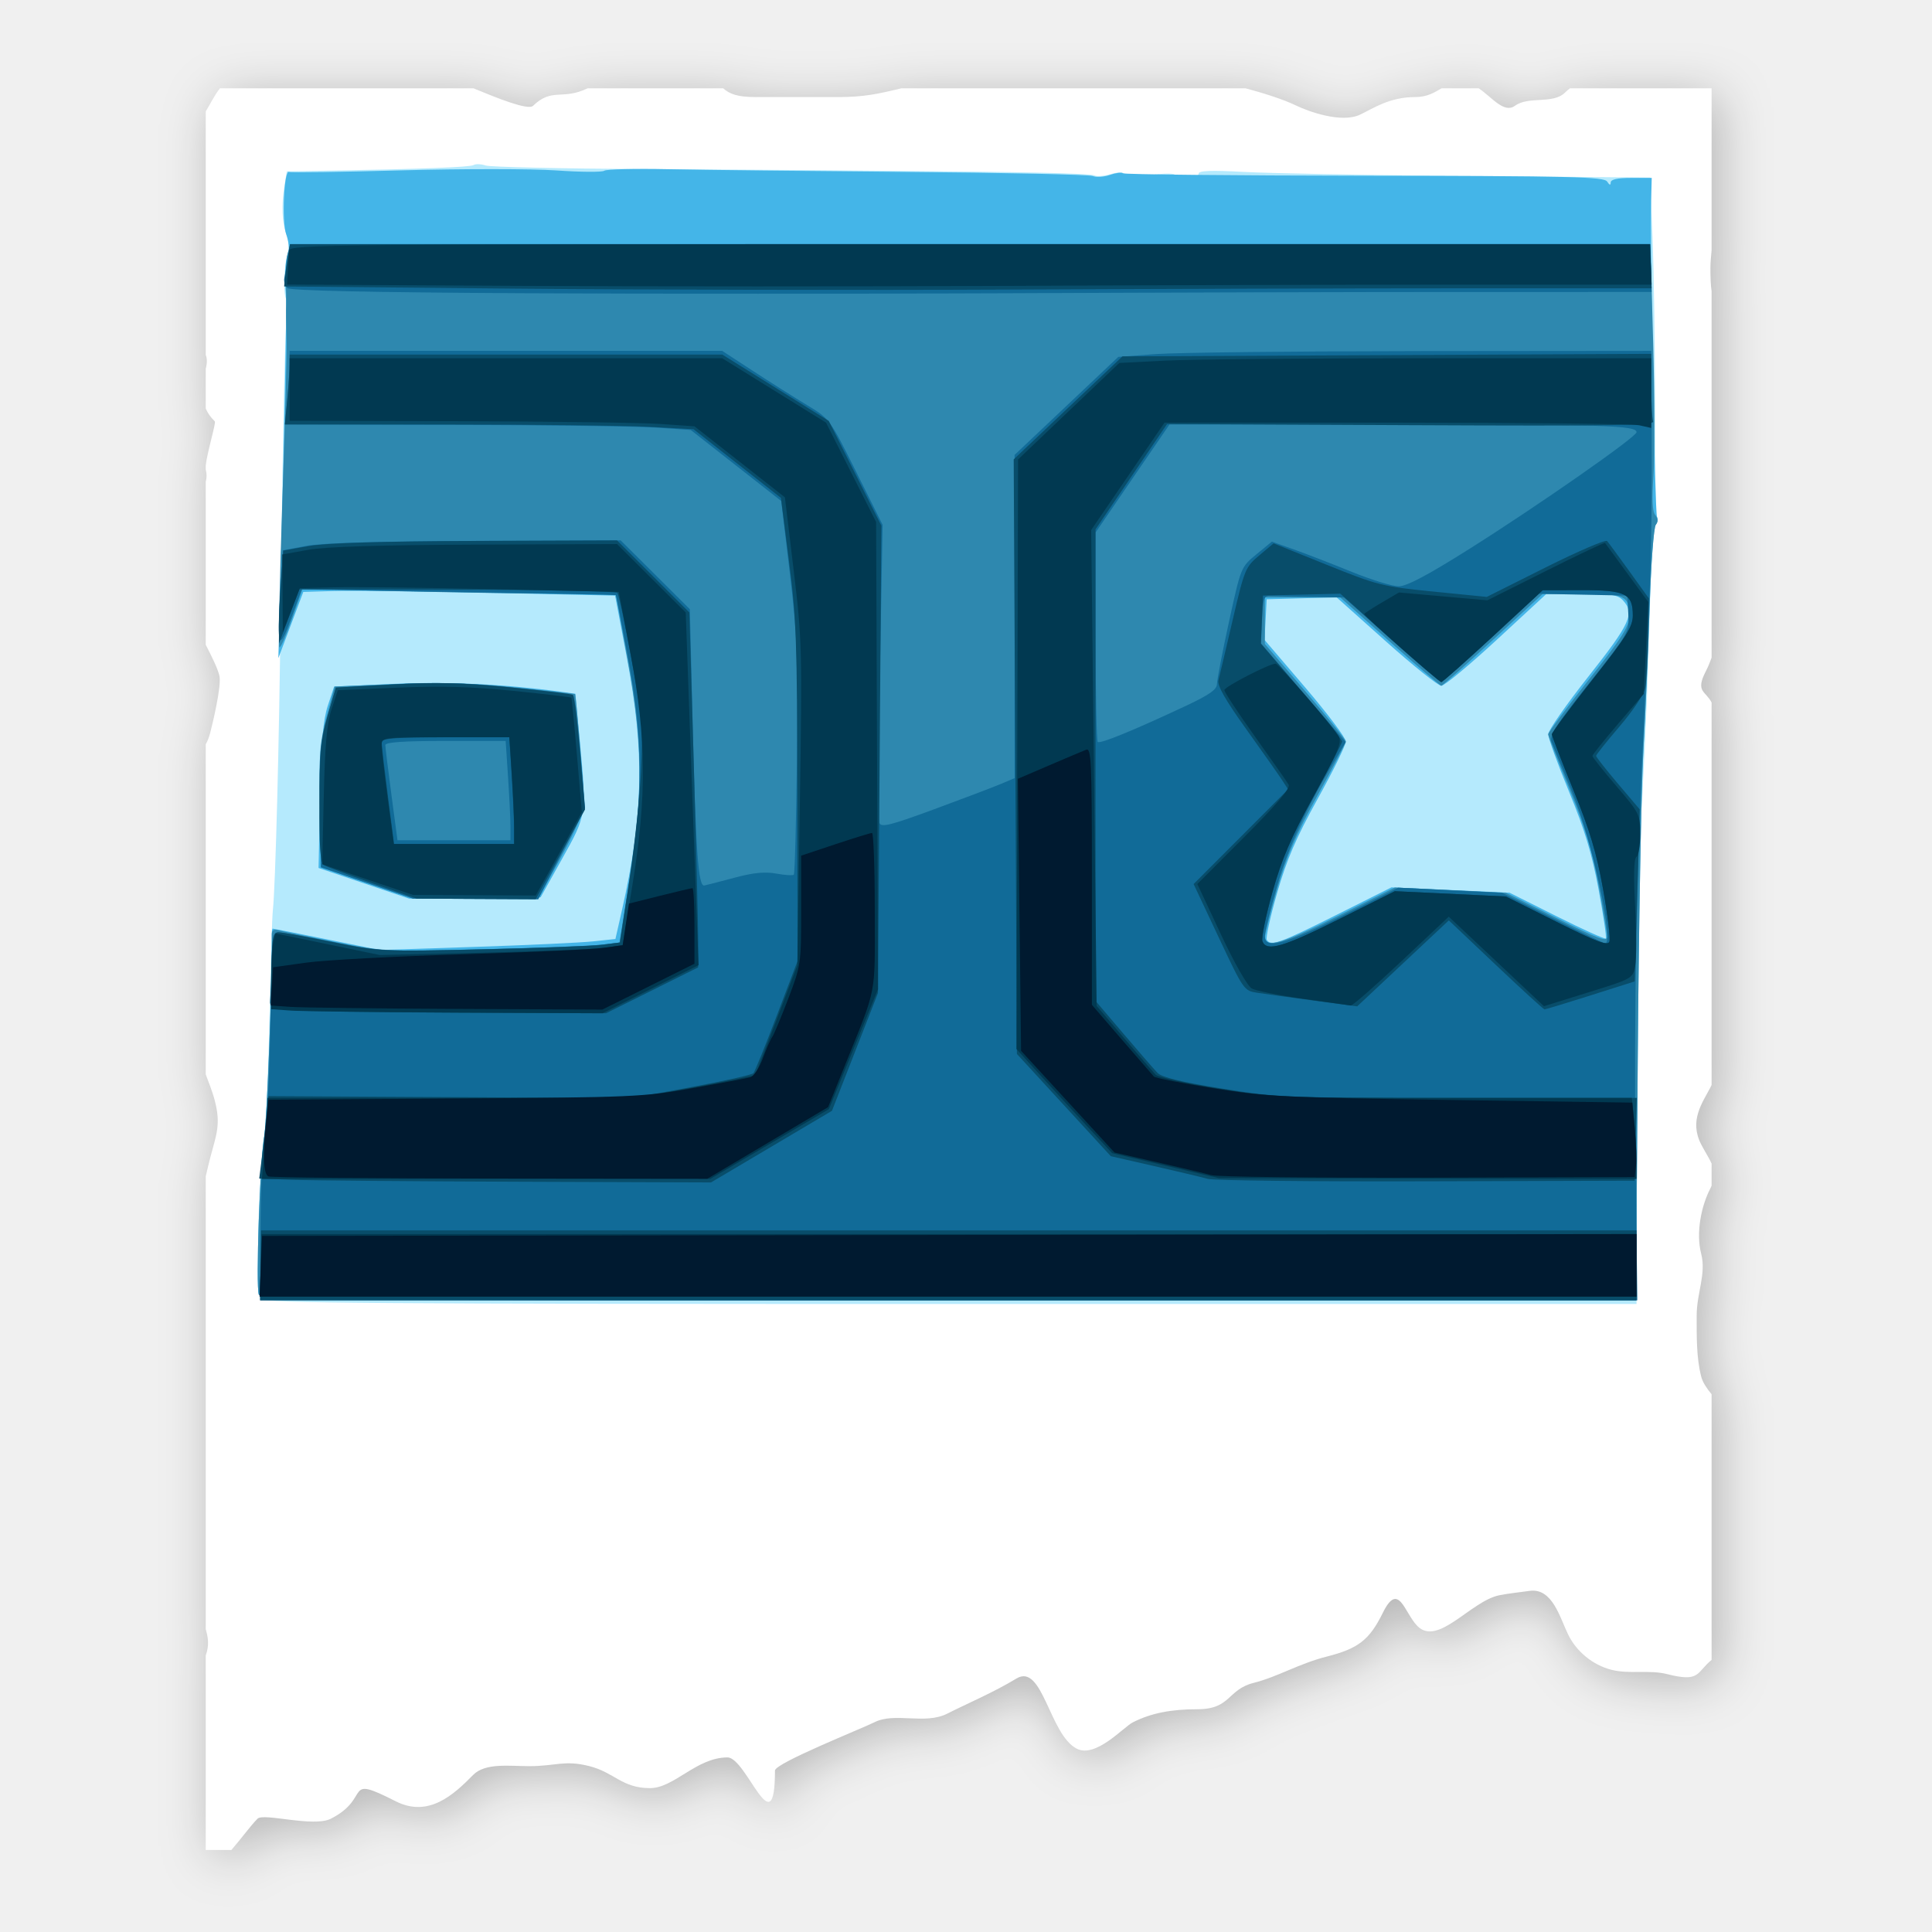
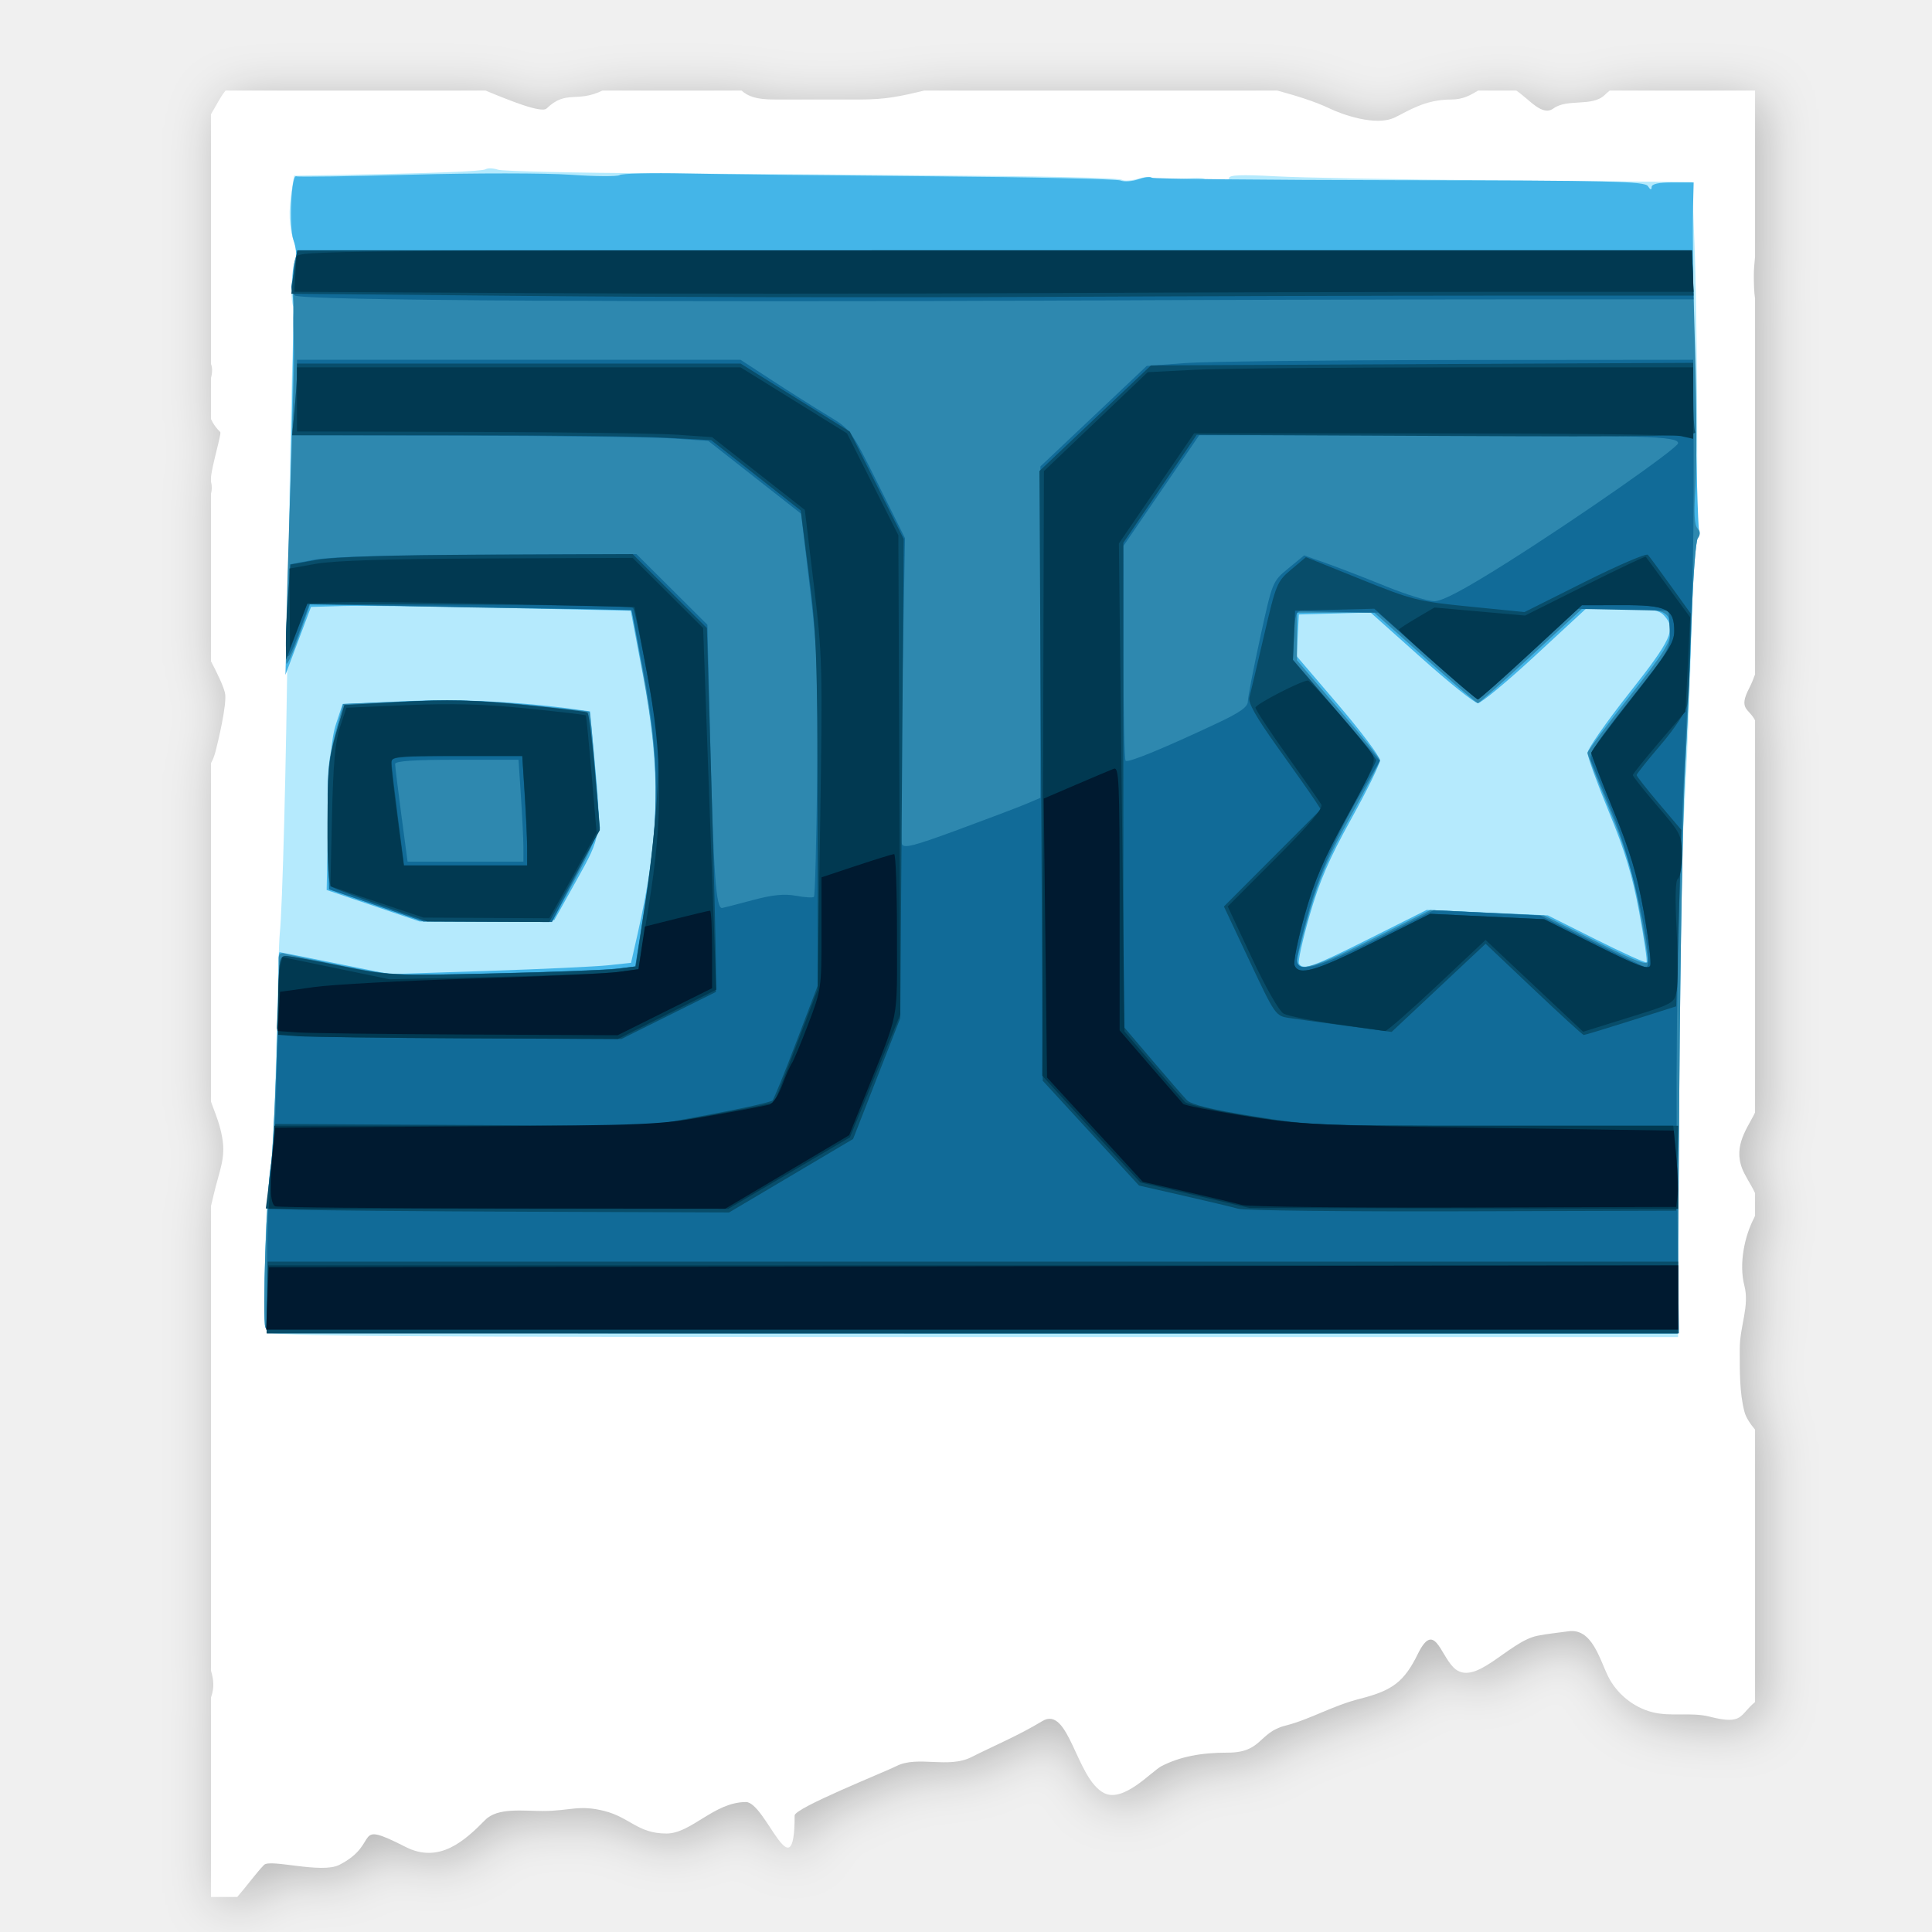
- <svg xmlns="http://www.w3.org/2000/svg" version="1.0" width="525" height="525" id="svg2">
+ <svg xmlns="http://www.w3.org/2000/svg" version="1.0" width="512" height="512" id="svg2">
  <defs id="defs4">
    <filter id="filter3536">
      <feGaussianBlur id="feGaussianBlur3538" stdDeviation="6.549" />
    </filter>
  </defs>
  <g id="layer3" style="display:inline">
    <path d="M 61.625,18 C 60.174,19.889 59.144,22.18 57.906,24.281 L 57.906,90.438 C 58.262,91.335 58.323,92.551 57.906,94.219 L 57.906,105.031 C 58.443,106.287 59.217,107.435 60.281,108.5 C 60.649,108.868 58.213,117.17 57.906,120.5 L 57.906,121.594 C 58.213,122.82 58.179,123.901 57.906,124.875 L 57.906,169.219 C 59.622,172.659 60.951,175.491 61.469,177.562 C 62.154,180.302 59.551,191.234 59.094,193.062 C 58.759,194.4 58.364,195.416 57.906,196.25 L 57.906,285.938 C 58.645,288.153 59.565,290.229 60.281,293.094 C 61.943,299.742 60.616,302.473 59.094,308.562 C 58.702,310.128 58.308,311.86 57.906,313.656 L 57.906,436.719 C 58.56,439.11 58.846,441.052 57.906,443.875 L 57.906,496.719 L 64.625,496.719 C 67.26,493.569 69.549,490.243 71.469,488.219 C 73.041,486.561 86.121,490.626 90.688,488.219 C 101.607,482.462 93.553,476.034 107.656,483.469 C 116.282,488.016 122.833,481.728 127.969,476.312 C 131.142,472.967 137.576,473.938 142.656,473.938 C 149.656,473.938 151.847,472.2 158.438,473.938 C 164.974,475.66 166.946,479.906 174.281,479.906 C 180.658,479.906 186.435,471.562 194.594,471.562 C 199.579,471.562 207.031,496.172 207.031,475.125 C 207.031,473.112 229.967,463.646 233.031,462.031 C 238.463,459.168 246.279,462.771 252.188,459.656 C 257.195,457.016 264.387,453.854 270.281,450.125 C 277.145,445.783 278.934,465.413 286.094,469.188 C 291.091,471.822 298.288,463.346 300.781,462.031 C 305.568,459.508 310.817,458.469 317.719,458.469 C 326.511,458.469 325.501,453.133 332.406,451.312 C 338.892,449.603 344.206,446.104 351.594,444.156 C 359.834,441.984 362.769,439.656 366.281,432.25 C 370.409,423.546 371.918,432.264 375.312,435.844 C 380.703,441.527 389.306,429.076 396.781,427.5 C 399.392,426.95 402.052,426.709 404.688,426.312 C 410.711,425.405 412.629,433.549 414.844,438.219 C 416.976,442.714 421.19,446.441 426.156,447.75 C 430.919,449.005 436.05,447.682 440.812,448.938 C 449.487,451.224 448.369,448.484 452.406,445.062 L 452.406,372.875 C 451.193,371.352 450.092,369.711 449.688,368.094 C 448.41,362.984 448.5,357.234 448.5,351.438 C 448.5,345.402 451.035,340.142 449.688,334.75 C 448.207,328.829 449.783,321.527 452.094,316.906 C 452.219,316.656 452.306,316.425 452.406,316.188 L 452.406,310.188 C 451.757,308.66 450.73,307.086 449.688,305 C 446.429,298.482 450.04,293.607 452.094,289.5 C 452.207,289.273 452.3,289.047 452.406,288.812 L 452.406,184.906 C 450.856,181.708 448.052,182.083 450.906,176.375 C 451.514,175.159 451.98,173.94 452.406,172.719 L 452.406,73.156 C 452.165,71.429 452.094,69.451 452.094,66.812 C 452.094,65.5 452.235,63.819 452.406,62.031 L 452.406,18 L 415.281,18 C 414.851,18.355 414.415,18.741 413.969,19.188 C 410.768,22.388 404.496,20.034 400.875,22.75 C 398,24.906 394.807,20.375 391.406,18 L 381.656,18 C 379.818,19.097 377.982,20.375 374.688,20.375 C 368.063,20.375 363.784,23.42 360.375,25.125 C 355.428,27.598 346.662,24.222 343.719,22.75 C 339.942,20.862 334.685,19.211 330.344,18 L 240.125,18 C 233.848,19.569 230.281,20.375 223.438,20.375 C 216.292,20.375 209.145,20.375 202,20.375 C 197.119,20.375 195.14,19.526 193.469,18 L 157.938,18 C 151.29,21.324 148.698,17.709 143.656,22.75 C 142.34,24.066 134.024,20.565 128.062,18 L 61.625,18 z" transform="matrix(1.037272,0,0,1,-2.083758,8)" id="path3440" style="opacity:0.25;fill:#000000;fill-opacity:1;fill-rule:nonzero;display:inline;filter:url(#filter3536)" />
  </g>
  <g transform="translate(-253.625,-48.625)" id="layer1" style="display:inline">
    <path d="M 313.389,72.625 C 311.884,74.514 310.815,76.805 309.531,78.906 L 309.531,145.062 C 309.9,145.96 309.964,147.176 309.531,148.844 L 309.531,159.656 C 310.088,160.912 310.891,162.06 311.995,163.125 C 312.376,163.493 309.849,171.795 309.531,175.125 L 309.531,176.219 C 309.849,177.445 309.815,178.526 309.531,179.5 L 309.531,223.844 C 311.311,227.284 312.689,230.116 313.227,232.188 C 313.937,234.927 311.237,245.859 310.763,247.688 C 310.416,249.025 310.006,250.041 309.531,250.875 L 309.531,340.562 C 310.298,342.778 311.252,344.854 311.995,347.719 C 313.719,354.367 312.342,357.098 310.763,363.188 C 310.357,364.753 309.948,366.485 309.531,368.281 L 309.531,491.344 C 310.21,493.735 310.506,495.677 309.531,498.5 L 309.531,551.344 L 316.5,551.344 C 319.234,548.194 321.608,544.868 323.599,542.844 C 325.23,541.186 338.797,545.251 343.534,542.844 C 354.861,537.087 346.507,530.659 361.136,538.094 C 370.083,542.641 376.877,536.353 382.205,530.938 C 385.496,527.592 392.17,528.562 397.44,528.562 C 404.7,528.562 406.973,526.825 413.81,528.562 C 420.59,530.285 422.635,534.531 430.244,534.531 C 436.858,534.531 442.851,526.188 451.313,526.188 C 456.484,526.187 464.214,550.797 464.214,529.75 C 464.214,527.737 488.006,518.271 491.184,516.656 C 496.818,513.793 504.925,517.396 511.054,514.281 C 516.248,511.641 523.708,508.479 529.822,504.75 C 536.942,500.408 538.798,520.038 546.224,523.812 C 551.408,526.447 558.873,517.971 561.459,516.656 C 566.424,514.133 571.868,513.094 579.028,513.094 C 588.147,513.094 587.099,507.758 594.263,505.938 C 600.99,504.228 606.502,500.729 614.165,498.781 C 622.713,496.609 625.757,494.281 629.4,486.875 C 633.682,478.171 635.247,486.889 638.768,490.469 C 644.359,496.152 653.283,483.701 661.037,482.125 C 663.745,481.575 666.504,481.334 669.238,480.938 C 675.485,480.03 677.476,488.174 679.773,492.844 C 681.984,497.339 686.355,501.066 691.507,502.375 C 696.447,503.63 701.769,502.307 706.709,503.562 C 715.707,505.849 714.548,503.109 718.735,499.688 L 718.735,427.5 C 717.477,425.977 716.334,424.336 715.915,422.719 C 714.59,417.609 714.683,411.859 714.683,406.062 C 714.683,400.027 717.313,394.767 715.915,389.375 C 714.38,383.454 716.014,376.152 718.411,371.531 C 718.541,371.281 718.631,371.05 718.735,370.812 L 718.735,364.812 C 718.062,363.285 716.997,361.711 715.915,359.625 C 712.535,353.107 716.281,348.232 718.411,344.125 C 718.529,343.898 718.625,343.672 718.735,343.438 L 718.735,239.531 C 717.127,236.333 714.219,236.708 717.179,231 C 717.81,229.784 718.293,228.565 718.735,227.344 L 718.735,127.781 C 718.485,126.054 718.411,124.076 718.411,121.438 C 718.411,120.125 718.558,118.444 718.735,116.656 L 718.735,72.625 L 680.226,72.625 C 679.78,72.98 679.328,73.366 678.865,73.812 C 675.545,77.013 669.039,74.659 665.283,77.375 C 662.301,79.531 658.989,75 655.462,72.625 L 645.348,72.625 C 643.441,73.722 641.537,75 638.12,75 C 631.248,75 626.81,78.045 623.274,79.75 C 618.142,82.223 609.05,78.847 605.997,77.375 C 602.079,75.487 596.627,73.836 592.123,72.625 L 498.542,72.625 C 492.03,74.194 488.331,75 481.232,75 C 473.821,75 466.407,75 458.996,75 C 453.933,75 451.88,74.151 450.146,72.625 L 413.291,72.625 C 406.396,75.949 403.707,72.334 398.477,77.375 C 397.113,78.691 388.486,75.19 382.302,72.625 L 313.389,72.625 z" id="rect2489" style="opacity:1;fill:#ffffff;fill-opacity:1;fill-rule:nonzero" />
  </g>
  <g transform="translate(-253.625,-48.625)" id="layer2" style="display:inline">
    <g transform="translate(304.1277,-16.17021)" id="g2471" style="display:inline">
      <path d="M 20.31,417.765 C 18.996,416.181 19.686,384.011 21.268,373.14 C 21.788,369.565 22.447,355.165 22.732,341.14 C 23.016,327.115 23.426,314.065 23.642,312.14 C 24.345,305.885 25.371,266.443 25.751,231.14 C 26.298,180.238 27.051,148.201 27.727,147.107 C 28.056,146.575 27.928,146.14 27.444,146.14 C 26.377,146.14 26.591,136.396 27.716,133.764 C 28.171,132.698 28.019,130.51 27.362,128.693 C 26.089,125.172 25.91,120.567 26.831,114.999 L 27.433,111.358 L 38.07,111.177 C 63.987,110.735 77.257,110.227 78.204,109.642 C 78.765,109.295 80.233,109.351 81.466,109.766 C 82.698,110.181 101.932,110.621 124.207,110.744 C 146.482,110.867 165.607,110.986 166.707,111.008 C 167.807,111.03 177.482,111.113 188.207,111.193 C 227.68,111.486 245.987,111.886 246.942,112.477 C 247.481,112.81 249.426,112.651 251.263,112.124 C 253.549,111.469 254.815,111.506 255.27,112.243 C 255.731,112.989 257.83,113.033 262.108,112.385 C 265.503,111.872 268.516,111.831 268.803,112.296 C 269.592,113.572 275.207,113.308 275.207,111.994 C 275.207,111.159 278.529,111.028 287.457,111.512 C 294.194,111.877 319.057,112.347 342.707,112.556 C 366.357,112.765 388.451,112.96 391.804,112.99 L 397.902,113.045 L 398.552,129.342 C 399.34,149.09 399.553,206.049 398.847,208.14 C 398.569,208.965 398.07,220.215 397.74,233.14 C 397.409,246.065 396.629,265.64 396.007,276.64 C 394.555,302.299 394.352,313.407 394.272,371.39 L 394.207,419.14 L 207.829,419.14 C 50.866,419.14 21.271,418.923 20.31,417.765 z" id="path2485" style="fill:#b5eafd" />
      <path d="M 19.826,416.592 C 18.972,414.366 20.173,379.593 21.312,373.58 C 22.044,369.712 23.53,330.006 23.358,318.89 C 23.343,317.928 23.458,317.14 23.613,317.14 C 23.768,317.14 30.377,318.448 38.301,320.047 L 52.707,322.954 L 78.707,322.097 C 93.007,321.625 107.412,320.951 110.718,320.599 L 116.73,319.958 L 118.467,312.299 C 124.364,286.299 124.713,269.198 119.869,243.64 L 116.647,226.64 L 82.677,225.893 C 63.993,225.482 44.929,225.257 40.312,225.393 L 31.917,225.64 L 28.528,234.64 L 25.138,243.64 L 25.76,220.64 C 26.721,185.104 27.433,147.908 27.206,145.14 C 26.775,139.882 26.974,135.57 27.731,133.764 C 28.179,132.695 27.981,130.404 27.269,128.435 C 26.011,124.956 26.675,110.722 28.058,111.524 C 28.415,111.731 42.207,111.534 58.707,111.087 C 75.207,110.639 94.107,110.649 100.707,111.109 C 107.307,111.569 113.157,111.606 113.707,111.191 C 114.257,110.776 122.132,110.59 131.207,110.776 C 140.282,110.963 169.532,111.294 196.207,111.513 C 222.882,111.732 245.489,112.234 246.444,112.628 C 247.4,113.022 249.499,112.885 251.109,112.324 C 252.719,111.763 254.297,111.564 254.615,111.882 C 254.934,112.201 284.463,112.501 320.237,112.551 C 376.899,112.629 385.402,112.834 386.228,114.14 C 386.857,115.136 387.181,115.22 387.191,114.39 C 387.202,113.542 388.995,113.14 392.772,113.14 L 398.336,113.14 L 398.175,119.39 C 397.847,132.14 399.19,204.304 399.774,205.249 C 400.107,205.787 399.942,206.771 399.409,207.434 C 398.875,208.098 398.139,218.09 397.773,229.64 C 397.407,241.19 396.635,258.965 396.058,269.14 C 395.481,279.315 394.795,317.003 394.532,352.89 L 394.055,418.14 L 207.238,418.14 C 39.485,418.14 20.36,417.982 19.826,416.592 z M 312.416,313.535 L 327.601,305.93 L 343.654,306.657 L 359.707,307.385 L 372.563,313.823 C 379.634,317.364 385.616,320.064 385.857,319.823 C 386.098,319.582 385.219,313.592 383.902,306.513 C 382.098,296.808 380.118,290.261 375.858,279.906 C 372.75,272.353 370.207,265.336 370.207,264.314 C 370.207,263.291 375.151,256.197 381.194,248.548 C 392.529,234.199 393.753,231.507 390.552,227.969 C 389.164,226.436 387.346,226.144 379.302,226.163 L 369.707,226.187 L 356.215,238.663 C 348.795,245.526 342.019,251.14 341.158,251.14 C 340.296,251.14 333.543,245.734 326.149,239.127 L 312.707,227.114 L 303.207,227.377 L 293.707,227.64 L 293.414,233.158 L 293.121,238.677 L 304.164,251.59 C 310.237,258.692 315.207,265.307 315.207,266.288 C 315.207,267.27 311.773,274.27 307.575,281.845 C 301.702,292.443 299.161,298.337 296.545,307.424 C 294.675,313.918 293.411,319.661 293.735,320.186 C 294.847,321.985 297.258,321.127 312.416,313.535 z M 48.385,304.822 L 36.062,300.653 L 36.476,281.147 C 36.79,266.335 37.3,260.402 38.593,256.495 L 40.296,251.349 L 56.592,250.63 C 71.257,249.984 86.886,250.719 101.781,252.757 L 105.855,253.315 L 107.036,265.977 C 108.924,286.23 108.928,286.207 102.26,298.14 L 96.393,308.64 L 78.55,308.816 L 60.707,308.991 L 48.385,304.822 z" id="path2483" style="fill:#44b5e8" />
      <path d="M 19.826,416.592 C 18.972,414.366 20.173,379.593 21.312,373.58 C 22.047,369.697 23.54,329.696 23.354,318.841 C 23.334,317.621 23.867,317.199 25.015,317.529 C 25.946,317.796 32.782,319.226 40.207,320.707 C 53.502,323.359 54.116,323.39 80.707,322.756 C 95.557,322.402 109.987,321.844 112.775,321.517 L 117.842,320.921 L 120.527,303.781 C 124.318,279.575 124.212,266.888 120.025,243.89 L 116.793,226.14 L 102.663,226.14 C 94.891,226.14 75.746,225.85 60.119,225.496 L 31.707,224.851 L 28.832,233.038 C 27.251,237.541 25.714,240.981 25.417,240.684 C 25.119,240.386 25.474,222.705 26.204,201.392 C 26.935,180.078 27.476,160.615 27.407,158.14 C 27.229,151.781 27.198,149.395 27.267,147.39 C 27.301,146.428 27.257,143.39 27.169,140.64 C 27.082,137.89 27.332,134.628 27.725,133.39 L 28.44,131.14 L 213.21,131.14 L 397.98,131.14 L 398.723,157.89 C 399.132,172.603 399.17,188.854 398.808,194.004 C 398.353,200.483 398.505,203.795 399.301,204.754 C 400.081,205.694 400.128,206.542 399.447,207.39 C 398.894,208.078 398.142,217.865 397.776,229.14 C 397.409,240.415 396.639,258.19 396.063,268.64 C 395.488,279.09 394.8,317.003 394.536,352.89 L 394.055,418.14 L 207.238,418.14 C 39.485,418.14 20.36,417.982 19.826,416.592 z M 313.381,313.553 L 328.531,305.965 L 343.619,306.683 L 358.707,307.401 L 372.457,314.278 C 383.612,319.856 386.205,320.822 386.196,319.397 C 386.191,318.431 385.133,312.015 383.847,305.14 C 382.114,295.881 380.043,289.08 375.857,278.906 C 372.749,271.353 370.207,264.786 370.207,264.314 C 370.207,263.841 375.151,257.197 381.194,249.548 C 390.474,237.801 392.183,235.089 392.194,232.09 C 392.214,226.662 391.07,226.138 379.257,226.163 L 368.707,226.187 L 355.215,238.663 C 347.795,245.526 341.469,251.14 341.158,251.14 C 340.846,251.14 334.543,245.744 327.149,239.149 L 313.707,227.157 L 303.457,227.149 L 293.207,227.14 L 293.207,233.459 L 293.207,239.777 L 304.207,252.64 C 310.257,259.715 315.207,265.857 315.207,266.288 C 315.207,266.72 311.773,273.27 307.575,280.845 C 301.725,291.402 299.158,297.348 296.575,306.317 C 294.723,312.753 293.207,318.72 293.207,319.579 C 293.207,322.628 298.295,321.109 313.381,313.553 z M 49.207,304.729 L 36.707,300.475 L 36.407,284.058 C 36.147,269.79 36.391,266.574 38.27,259.5 L 40.432,251.36 L 57.069,250.669 C 69.448,250.156 77.79,250.393 89.66,251.596 C 98.434,252.486 105.672,253.31 105.744,253.427 C 106.043,253.914 108.216,279.904 108.212,282.931 C 108.208,285.073 106.025,290.218 101.957,297.671 L 95.707,309.12 L 78.707,309.051 L 61.707,308.983 L 49.207,304.729 z" id="path2481" style="fill:#2e88af" />
      <path d="M 20.299,398.979 C 20.335,388.44 20.817,377.303 21.37,374.229 C 22.251,369.334 22.733,357.524 23.322,326.39 C 23.456,319.345 23.728,318.14 25.183,318.14 C 26.12,318.14 32.697,319.325 39.797,320.772 C 52.487,323.359 53.176,323.393 80.207,322.76 C 95.332,322.407 109.994,321.848 112.79,321.518 L 117.873,320.918 L 120.554,304.279 C 124.363,280.634 124.252,265.389 120.107,243.22 C 118.402,234.101 116.939,226.583 116.857,226.513 C 116.774,226.444 97.531,226.063 74.093,225.668 L 31.479,224.95 L 28.612,232.795 C 25.203,242.122 24.729,240.946 25.691,225.553 L 26.392,214.332 L 32.765,213.129 C 36.957,212.338 52.665,211.878 78.652,211.783 L 118.165,211.64 L 127.562,220.997 L 136.958,230.353 L 137.71,260.997 C 138.58,296.491 139.241,305.735 140.887,305.418 C 141.521,305.296 145.221,304.343 149.109,303.3 C 154.225,301.928 157.358,301.62 160.443,302.185 C 162.788,302.615 164.932,302.744 165.207,302.472 C 165.482,302.199 165.863,287.951 166.054,270.808 C 166.363,243.115 166.144,237.483 164.094,220.288 L 161.786,200.935 L 149.495,191.288 L 137.205,181.64 L 127.956,181.002 C 122.869,180.651 98.054,180.314 72.812,180.252 L 26.918,180.14 L 27.555,173.39 C 27.906,169.678 28.196,165.178 28.2,163.39 L 28.207,160.14 L 86.979,160.14 L 145.75,160.14 L 154.229,165.668 C 158.892,168.709 165.465,172.861 168.836,174.896 C 174.929,178.573 175.008,178.681 182.149,193.004 L 189.333,207.412 L 188.619,247.162 C 188.227,269.025 188.168,287.598 188.49,288.435 C 188.977,289.704 191.457,289.08 203.39,284.687 C 211.264,281.788 219.394,278.702 221.457,277.829 L 225.207,276.242 L 225.207,232.325 L 225.207,188.408 L 239.296,175.092 L 253.384,161.775 L 263.546,161.014 C 269.134,160.595 301.719,160.227 335.957,160.197 L 398.207,160.14 L 398.263,169.89 C 398.497,210.409 398.284,219.813 396.165,262.14 C 394.204,301.331 393.47,339.871 393.942,378.89 L 394.418,418.14 L 207.325,418.14 L 20.233,418.14 L 20.299,398.979 z M 314.335,313.576 L 329.439,306.011 L 343.573,306.714 L 357.707,307.416 L 371.443,314.278 C 378.999,318.052 385.411,321.14 385.693,321.14 C 388.23,321.14 382.125,293.135 376.755,280.14 C 374.142,273.815 371.625,267.666 371.162,266.475 C 370.455,264.655 372.063,262.11 381.278,250.475 C 392.196,236.689 392.234,236.623 391.971,231.64 L 391.707,226.64 L 379.707,226.394 L 367.707,226.148 L 354.762,238.144 C 347.643,244.742 341.508,250.14 341.129,250.14 C 340.751,250.14 334.651,244.968 327.574,238.646 L 314.707,227.152 L 305.457,226.98 C 300.369,226.885 295.419,226.769 294.457,226.724 C 292.987,226.654 292.664,227.681 292.438,233.14 L 292.168,239.64 L 303.669,253.052 L 315.17,266.463 L 313.317,269.552 C 304.646,284.003 299.626,294.728 296.573,305.329 C 294.722,311.758 293.207,317.945 293.207,319.079 C 293.207,322.887 298.495,321.51 314.335,313.576 z M 271.944,256.511 C 278.159,253.59 280.184,252.155 280.194,250.662 C 280.201,249.574 281.669,241.979 283.457,233.784 C 286.702,218.903 286.712,218.878 290.91,215.43 L 295.112,211.977 L 301.118,214.109 C 304.421,215.281 311.491,218.018 316.83,220.191 C 322.169,222.363 327.926,224.131 329.622,224.119 C 331.788,224.104 337.538,221.051 348.923,213.869 C 367.645,202.06 394.207,183.515 394.207,182.252 C 394.207,180.403 385.919,180.14 327.628,180.14 L 267.3,180.14 L 257.253,194.818 L 247.207,209.496 L 247.207,237.652 C 247.207,253.137 247.474,266.074 247.8,266.401 C 248.414,267.014 257.602,263.25 271.944,256.511 z M 49.207,304.729 L 36.707,300.475 L 36.443,284.057 C 36.208,269.433 36.431,266.767 38.479,259.64 L 40.778,251.64 L 56.102,250.791 C 67.973,250.134 75.171,250.309 88.045,251.57 C 97.185,252.465 104.948,253.522 105.295,253.919 C 105.642,254.316 106.501,261.316 107.203,269.476 L 108.48,284.311 L 102.123,296.726 L 95.766,309.14 L 78.737,309.062 L 61.707,308.983 L 49.207,304.729 z M 88.202,289.39 C 88.199,287.328 87.906,281.253 87.551,275.89 L 86.905,266.14 L 70.556,266.14 C 59.216,266.14 54.207,266.481 54.207,267.253 C 54.207,267.866 54.95,273.941 55.859,280.753 L 57.51,293.14 L 72.859,293.14 L 88.207,293.14 L 88.202,289.39 z M 90.8,144.471 C 50.341,144.245 28.464,143.768 27.653,143.096 C 26.971,142.53 26.567,141.296 26.755,140.354 C 26.943,139.411 27.367,136.953 27.697,134.89 L 28.297,131.14 L 213.094,131.14 L 397.892,131.14 L 398.102,137.64 L 398.312,144.14 L 346.51,144.141 C 318.018,144.142 262.757,144.294 223.707,144.48 C 184.657,144.666 124.849,144.662 90.8,144.471 z" id="path2479" style="fill:#116b98" />
      <path d="M 20.289,408.64 L 20.432,399.14 L 207.319,399.14 L 394.207,399.14 L 394.207,408.64 L 394.207,418.14 L 207.177,418.14 L 20.147,418.14 L 20.289,408.64 z M 28.822,385.394 L 19.938,385.059 L 20.594,379.849 C 20.955,376.984 21.52,371.94 21.849,368.64 L 22.449,362.64 L 71.829,362.918 L 121.209,363.195 L 137.375,360.2 C 146.266,358.553 153.854,356.854 154.237,356.423 C 154.62,355.993 157.47,348.97 160.57,340.818 L 166.207,325.996 L 166.161,280.318 C 166.12,239.293 165.89,232.881 163.911,217.364 L 161.707,200.088 L 149.837,190.761 L 137.968,181.435 L 125.93,180.788 C 119.31,180.432 94.323,180.14 70.405,180.14 L 26.918,180.14 L 27.555,173.39 C 27.906,169.678 28.196,165.403 28.2,163.89 L 28.207,161.14 L 86.986,161.14 L 145.765,161.14 L 160.236,170.157 L 174.707,179.175 L 181.852,193.407 L 188.998,207.64 L 188.535,271.14 L 188.073,334.64 L 184.757,343.14 C 182.933,347.815 180.121,355.015 178.509,359.14 L 175.577,366.64 L 159.142,376.376 L 142.707,386.111 L 90.207,385.92 C 61.332,385.815 33.709,385.578 28.822,385.394 z M 277.707,385.14 C 276.057,384.684 269.45,383.111 263.026,381.644 L 251.345,378.977 L 238.587,365.087 L 225.829,351.198 L 225.394,270.41 L 224.959,189.623 L 239.734,175.631 L 254.508,161.64 L 326.358,161.296 L 398.207,160.952 L 398.207,169.465 C 398.207,174.146 398.437,178.576 398.718,179.309 C 399.142,180.411 387.825,180.587 332.933,180.333 L 266.636,180.025 L 256.912,194.333 L 247.189,208.64 L 247.198,272.714 L 247.207,336.788 L 254.799,345.714 C 258.974,350.623 263.137,355.409 264.049,356.349 C 265.206,357.54 270.48,358.825 281.5,360.599 C 296.85,363.069 298.658,363.14 345.783,363.14 L 394.272,363.14 L 393.989,374.39 L 393.707,385.64 L 337.207,385.804 C 306.132,385.895 279.357,385.596 277.707,385.14 z M 27.707,339.233 C 23.479,338.732 22.736,338.331 22.899,336.64 C 23.005,335.54 23.179,330.928 23.285,326.39 C 23.45,319.36 23.731,318.14 25.183,318.14 C 26.12,318.14 32.697,319.324 39.797,320.772 C 52.492,323.359 53.172,323.392 80.707,322.777 C 96.107,322.433 110.792,321.871 113.34,321.529 L 117.973,320.907 L 120.55,303.773 C 121.966,294.35 123.388,280.947 123.709,273.988 C 124.236,262.575 123.981,259.637 121.109,243.988 C 119.359,234.447 117.628,226.301 117.263,225.887 C 116.898,225.472 97.308,225.083 73.729,225.021 L 30.859,224.909 L 28.091,232.275 L 25.324,239.64 L 25.271,235.14 C 25.242,232.665 25.503,226.989 25.85,222.526 L 26.482,214.411 L 33.402,213.175 C 37.991,212.355 53.264,211.888 78.745,211.789 L 117.167,211.64 L 126.996,221.431 L 136.824,231.221 L 138.037,272.931 C 138.704,295.871 139.24,317.574 139.228,321.159 L 139.207,327.677 L 126.697,333.909 L 114.186,340.14 L 73.447,339.983 C 51.04,339.897 30.457,339.559 27.707,339.233 z M 355.954,326.98 L 343.201,314.898 L 330.749,326.581 L 318.296,338.264 L 306.501,336.69 C 300.014,335.825 293.082,334.868 291.096,334.564 C 287.545,334.021 287.374,333.774 280.667,319.52 L 273.848,305.027 L 286.69,292.157 L 299.532,279.286 L 297.801,276.643 C 296.848,275.189 292.469,268.971 288.068,262.824 C 282.427,254.944 280.223,251.057 280.594,249.644 C 280.884,248.542 282.621,241.195 284.454,233.316 C 287.67,219.495 287.924,218.877 291.685,215.72 L 295.582,212.448 L 310.049,218.278 C 323.844,223.838 325.188,224.176 339.013,225.554 L 353.511,227 L 369.488,218.999 C 378.276,214.599 385.798,211.368 386.205,211.82 C 386.612,212.271 389.333,215.963 392.253,220.023 L 397.56,227.406 L 397.355,238.023 C 397.242,243.863 396.904,249.99 396.604,251.64 C 396.295,253.336 393.269,257.9 389.641,262.14 C 386.112,266.265 383.221,269.888 383.216,270.191 C 383.211,270.494 385.878,273.892 389.143,277.743 L 395.08,284.743 L 394.393,308.112 L 393.707,331.481 L 381.707,335.289 C 375.107,337.384 369.482,339.089 369.207,339.08 C 368.932,339.07 362.968,333.626 355.954,326.98 z M 313.381,314.553 L 328.531,306.965 L 343.619,307.683 L 358.707,308.401 L 372.481,315.29 C 383.46,320.78 386.371,321.875 386.829,320.683 C 387.144,319.861 386.373,313.44 385.115,306.414 C 383.349,296.551 381.503,290.399 377.017,279.418 C 373.821,271.596 371.207,264.805 371.207,264.326 C 371.207,263.847 376.151,257.197 382.194,249.548 C 391.296,238.026 393.183,235.053 393.194,232.219 C 393.217,226.095 391.331,225.137 379.302,225.163 L 368.707,225.187 L 355.215,237.663 C 347.795,244.526 341.469,250.14 341.158,250.14 C 340.846,250.14 334.543,244.735 327.149,238.128 L 313.707,226.117 L 303.207,226.378 L 292.707,226.64 L 292.416,233.161 L 292.126,239.682 L 303.166,252.593 C 309.239,259.694 314.207,265.854 314.207,266.282 C 314.207,266.71 310.678,273.49 306.365,281.35 C 300.241,292.511 297.804,298.203 295.239,307.339 C 293.432,313.774 292.221,319.736 292.549,320.589 C 293.656,323.476 298.186,322.163 313.381,314.553 z M 50.684,304.812 C 44.072,302.517 38.109,300.276 37.434,299.831 C 36.543,299.244 36.227,294.588 36.281,282.831 C 36.343,269.221 36.706,265.445 38.559,259.14 L 40.764,251.64 L 56.095,250.791 C 67.948,250.135 75.172,250.309 87.941,251.559 C 97.024,252.449 104.77,253.37 105.154,253.607 C 105.537,253.844 106.438,260.957 107.155,269.413 L 108.46,284.787 L 101.763,296.963 L 95.066,309.14 L 78.886,309.062 L 62.707,308.983 L 50.684,304.812 z M 89.207,290.296 C 89.207,288.181 88.913,281.656 88.555,275.796 L 87.903,265.14 L 70.555,265.14 C 57.35,265.14 53.204,265.439 53.194,266.39 C 53.187,267.078 53.945,273.603 54.88,280.89 L 56.578,294.14 L 72.892,294.14 L 89.207,294.14 L 89.207,290.296 z M 89.707,143.233 L 26.707,142.64 L 26.977,140.14 C 27.126,138.765 27.484,136.178 27.773,134.39 L 28.297,131.14 L 213.088,131.14 L 397.879,131.14 L 398.095,137.14 L 398.312,143.14 L 346.509,143.141 C 318.018,143.142 262.757,143.296 223.707,143.483 C 184.657,143.671 124.357,143.558 89.707,143.233 z" id="path2477" style="fill:#084d6a" />
      <path d="M 20.342,408.64 L 20.576,400.14 L 207.391,400.14 L 394.207,400.14 L 394.207,408.64 L 394.207,417.14 L 207.157,417.14 L 20.107,417.14 L 20.342,408.64 z M 21.362,376.89 C 21.739,372.353 22.083,367.403 22.127,365.89 L 22.207,363.14 L 72.457,363.132 L 122.707,363.125 L 138.585,360.171 C 147.318,358.547 154.563,357.088 154.686,356.929 C 154.809,356.77 157.444,349.988 160.543,341.858 L 166.177,327.075 L 166.852,283.219 C 167.502,241.013 167.439,238.622 165.157,219.649 L 162.786,199.935 L 150.495,190.288 L 138.205,180.64 L 128.956,180.002 C 123.869,179.651 99.119,179.314 73.957,179.252 L 28.207,179.14 L 28.207,170.64 L 28.207,162.14 L 86.976,162.14 L 145.746,162.14 L 159.854,170.89 L 173.963,179.64 L 180.767,193.14 L 187.571,206.64 L 187.83,270.14 L 188.09,333.64 L 181.417,349.92 L 174.744,366.199 L 158.631,375.67 L 142.518,385.14 L 81.597,385.14 L 20.675,385.14 L 21.362,376.89 z M 266.207,381.548 L 251.707,378.154 L 245.427,371.397 C 241.973,367.681 236.123,361.314 232.427,357.248 L 225.707,349.855 L 225.926,269.748 L 226.145,189.64 L 239.899,176.533 L 253.653,163.426 L 266.18,162.787 C 273.07,162.436 305.594,162.147 338.457,162.144 L 398.207,162.14 L 398.207,171.615 L 398.207,181.09 L 394.957,180.365 C 393.169,179.967 363.411,179.64 328.828,179.64 L 265.949,179.64 L 255.982,194.23 L 246.016,208.819 L 246.755,273.471 L 247.493,338.122 L 254.946,346.881 C 259.044,351.699 262.917,356.183 263.552,356.846 C 264.187,357.509 271.814,359.196 280.5,360.596 C 295.85,363.069 297.653,363.14 344.608,363.14 L 392.922,363.14 L 393.564,369.287 C 393.918,372.668 394.207,377.618 394.207,380.287 L 394.207,385.14 L 337.457,385.041 L 280.707,384.942 L 266.207,381.548 z M 28.457,339.403 L 23.207,339.036 L 23.22,330.838 C 23.228,326.329 23.487,321.696 23.797,320.542 L 24.36,318.444 L 38.534,321.377 L 52.707,324.31 L 80.707,323.68 C 96.107,323.333 110.952,322.732 113.696,322.345 L 118.686,321.64 L 121.373,305.14 C 125.283,281.132 125.155,265.253 120.869,242.64 L 117.647,225.64 L 83.677,224.894 C 64.993,224.484 45.493,224.259 40.344,224.394 L 30.981,224.64 L 28.664,230.64 L 26.348,236.64 L 26.277,226.05 L 26.207,215.461 L 33.264,214.199 C 38.021,213.349 52.849,212.89 78.744,212.789 L 117.165,212.64 L 126.501,221.937 L 135.837,231.233 L 137.148,267.937 C 137.87,288.124 138.655,309.686 138.893,315.853 L 139.327,327.066 L 126.281,333.603 L 113.235,340.14 L 73.471,339.955 C 51.601,339.854 31.344,339.605 28.457,339.403 z M 303.707,336.222 C 297.107,335.293 290.793,334.031 289.676,333.419 C 288.493,332.77 284.977,326.61 281.253,318.66 L 274.86,305.016 L 287.66,292.187 C 296.629,283.198 300.222,278.952 299.664,278 C 299.227,277.252 295.12,271.39 290.538,264.974 C 285.956,258.557 282.207,252.862 282.207,252.318 C 282.207,251.435 294.408,245.14 296.119,245.14 C 296.883,245.14 311.247,261.63 313.182,264.73 C 314.25,266.44 313.381,268.567 306.466,281.167 C 300.24,292.513 297.814,298.168 295.239,307.339 C 293.432,313.774 292.221,319.736 292.549,320.589 C 293.656,323.476 298.186,322.163 313.381,314.553 L 328.531,306.965 L 343.619,307.683 L 358.707,308.401 L 372.481,315.29 C 383.46,320.78 386.371,321.875 386.829,320.683 C 387.144,319.861 386.373,313.44 385.115,306.414 C 383.349,296.551 381.503,290.399 377.017,279.418 C 373.821,271.596 371.207,264.805 371.207,264.326 C 371.207,263.847 376.151,257.197 382.194,249.548 C 391.533,237.726 393.183,235.101 393.194,232.045 C 393.215,226.117 391.21,225.137 379.128,225.163 L 368.707,225.187 L 355.215,237.663 C 347.795,244.526 341.47,250.14 341.16,250.14 C 340.543,250.14 320.207,232.211 320.207,231.666 C 320.207,231.482 322.333,230.084 324.933,228.561 L 329.658,225.791 L 341.66,226.858 L 353.661,227.925 L 369.541,219.973 C 378.275,215.599 385.525,212.161 385.651,212.331 C 385.778,212.501 388.474,216.184 391.644,220.516 L 397.407,228.392 L 396.787,240.874 L 396.168,253.356 L 389.192,261.498 C 385.355,265.976 382.214,269.899 382.211,270.216 C 382.209,270.532 385.132,274.206 388.707,278.379 C 395.008,285.734 395.207,286.135 395.207,291.494 C 395.207,294.535 394.742,297.309 394.174,297.66 C 393.493,298.081 393.371,302.647 393.815,311.06 C 394.186,318.079 394.198,325.371 393.843,327.263 C 393.202,330.684 393.125,330.727 381.123,334.461 L 369.048,338.218 L 356.116,326.055 L 343.184,313.892 L 330.298,326.016 C 323.211,332.684 317.029,338.089 316.56,338.026 C 316.091,337.963 310.307,337.151 303.707,336.222 z M 49.382,303.81 L 37.057,299.651 L 37.477,281.146 C 37.791,267.328 38.328,261.337 39.597,257.495 L 41.296,252.349 L 57.501,251.66 C 69.364,251.156 77.834,251.392 89.107,252.539 C 97.577,253.402 104.61,254.227 104.737,254.374 C 104.863,254.52 105.559,261.574 106.283,270.049 L 107.6,285.458 L 104.279,291.549 C 102.453,294.899 99.631,300.003 98.009,302.89 L 95.06,308.14 L 78.383,308.054 L 61.707,307.969 L 49.382,303.81 z M 89.202,289.39 C 89.199,286.778 88.906,280.253 88.551,274.89 L 87.905,265.14 L 70.556,265.14 C 53.564,265.14 53.207,265.184 53.207,267.253 C 53.207,268.416 53.95,274.941 54.859,281.753 L 56.51,294.14 L 72.859,294.14 L 89.207,294.14 L 89.202,289.39 z M 90.101,142.471 L 27.495,142.125 L 27.711,138.383 C 27.83,136.324 27.99,133.853 28.067,132.89 C 28.2,131.23 37.728,131.14 213.036,131.14 L 397.864,131.14 L 398.087,136.64 L 398.309,142.14 L 346.508,142.141 C 318.017,142.142 262.757,142.294 223.707,142.48 C 184.657,142.666 124.534,142.662 90.101,142.471 z" id="path2475" style="fill:#013951" />
      <path d="M 20.375,408.89 L 20.722,400.64 L 207.464,400.388 L 394.207,400.135 L 394.207,408.638 L 394.207,417.14 L 207.118,417.14 L 20.029,417.14 L 20.375,408.89 z M 22.457,384.478 C 21.076,383.921 20.858,378.751 21.827,369.537 L 22.447,363.64 L 73.077,363.307 C 121.712,362.987 124.258,362.876 137.707,360.499 C 145.407,359.138 152.465,357.804 153.392,357.536 C 154.319,357.267 155.859,354.93 156.814,352.344 C 157.769,349.757 158.904,347.168 159.335,346.59 C 159.767,346.013 161.714,341.362 163.663,336.255 C 167.145,327.132 167.207,326.709 167.207,312.137 L 167.207,297.305 L 176.459,294.223 C 181.548,292.527 186.048,291.14 186.459,291.14 C 186.87,291.14 187.207,300.755 187.207,312.507 C 187.207,336.159 187.981,332.249 178.765,355.14 L 174.537,365.64 L 158.122,375.376 L 141.707,385.111 L 82.707,385.047 C 50.257,385.011 23.144,384.755 22.457,384.478 z M 278.707,384.14 C 277.057,383.685 270.45,382.111 264.026,380.644 L 252.345,377.977 L 239.655,364.162 L 226.966,350.347 L 226.532,313.386 L 226.098,276.424 L 234.619,272.764 C 239.306,270.75 243.831,268.838 244.674,268.515 C 246.033,267.993 246.207,271.888 246.207,302.888 L 246.207,337.849 L 254.307,347.245 C 258.762,352.412 262.7,356.956 263.058,357.342 C 263.416,357.727 270.684,359.156 279.208,360.516 C 293.533,362.803 298.432,363.044 343.884,363.703 L 393.062,364.416 L 393.727,371.528 C 394.092,375.44 394.237,379.99 394.049,381.64 L 393.707,384.64 L 337.707,384.804 C 306.907,384.895 280.357,384.596 278.707,384.14 z M 28.406,338.401 L 23.106,338.032 L 23.406,332.836 L 23.707,327.64 L 32.707,326.381 C 37.657,325.689 56.557,324.675 74.707,324.128 C 92.857,323.582 110.182,322.798 113.207,322.387 L 118.707,321.64 L 119.556,315.988 L 120.405,310.336 L 128.769,308.238 C 133.37,307.084 137.376,306.14 137.671,306.14 C 137.965,306.14 138.207,310.761 138.207,316.409 L 138.207,326.677 L 125.697,332.909 L 113.186,339.14 L 73.447,338.955 C 51.59,338.854 31.322,338.604 28.406,338.401 z" id="path2473" style="fill:#001a30" />
    </g>
  </g>
</svg>
